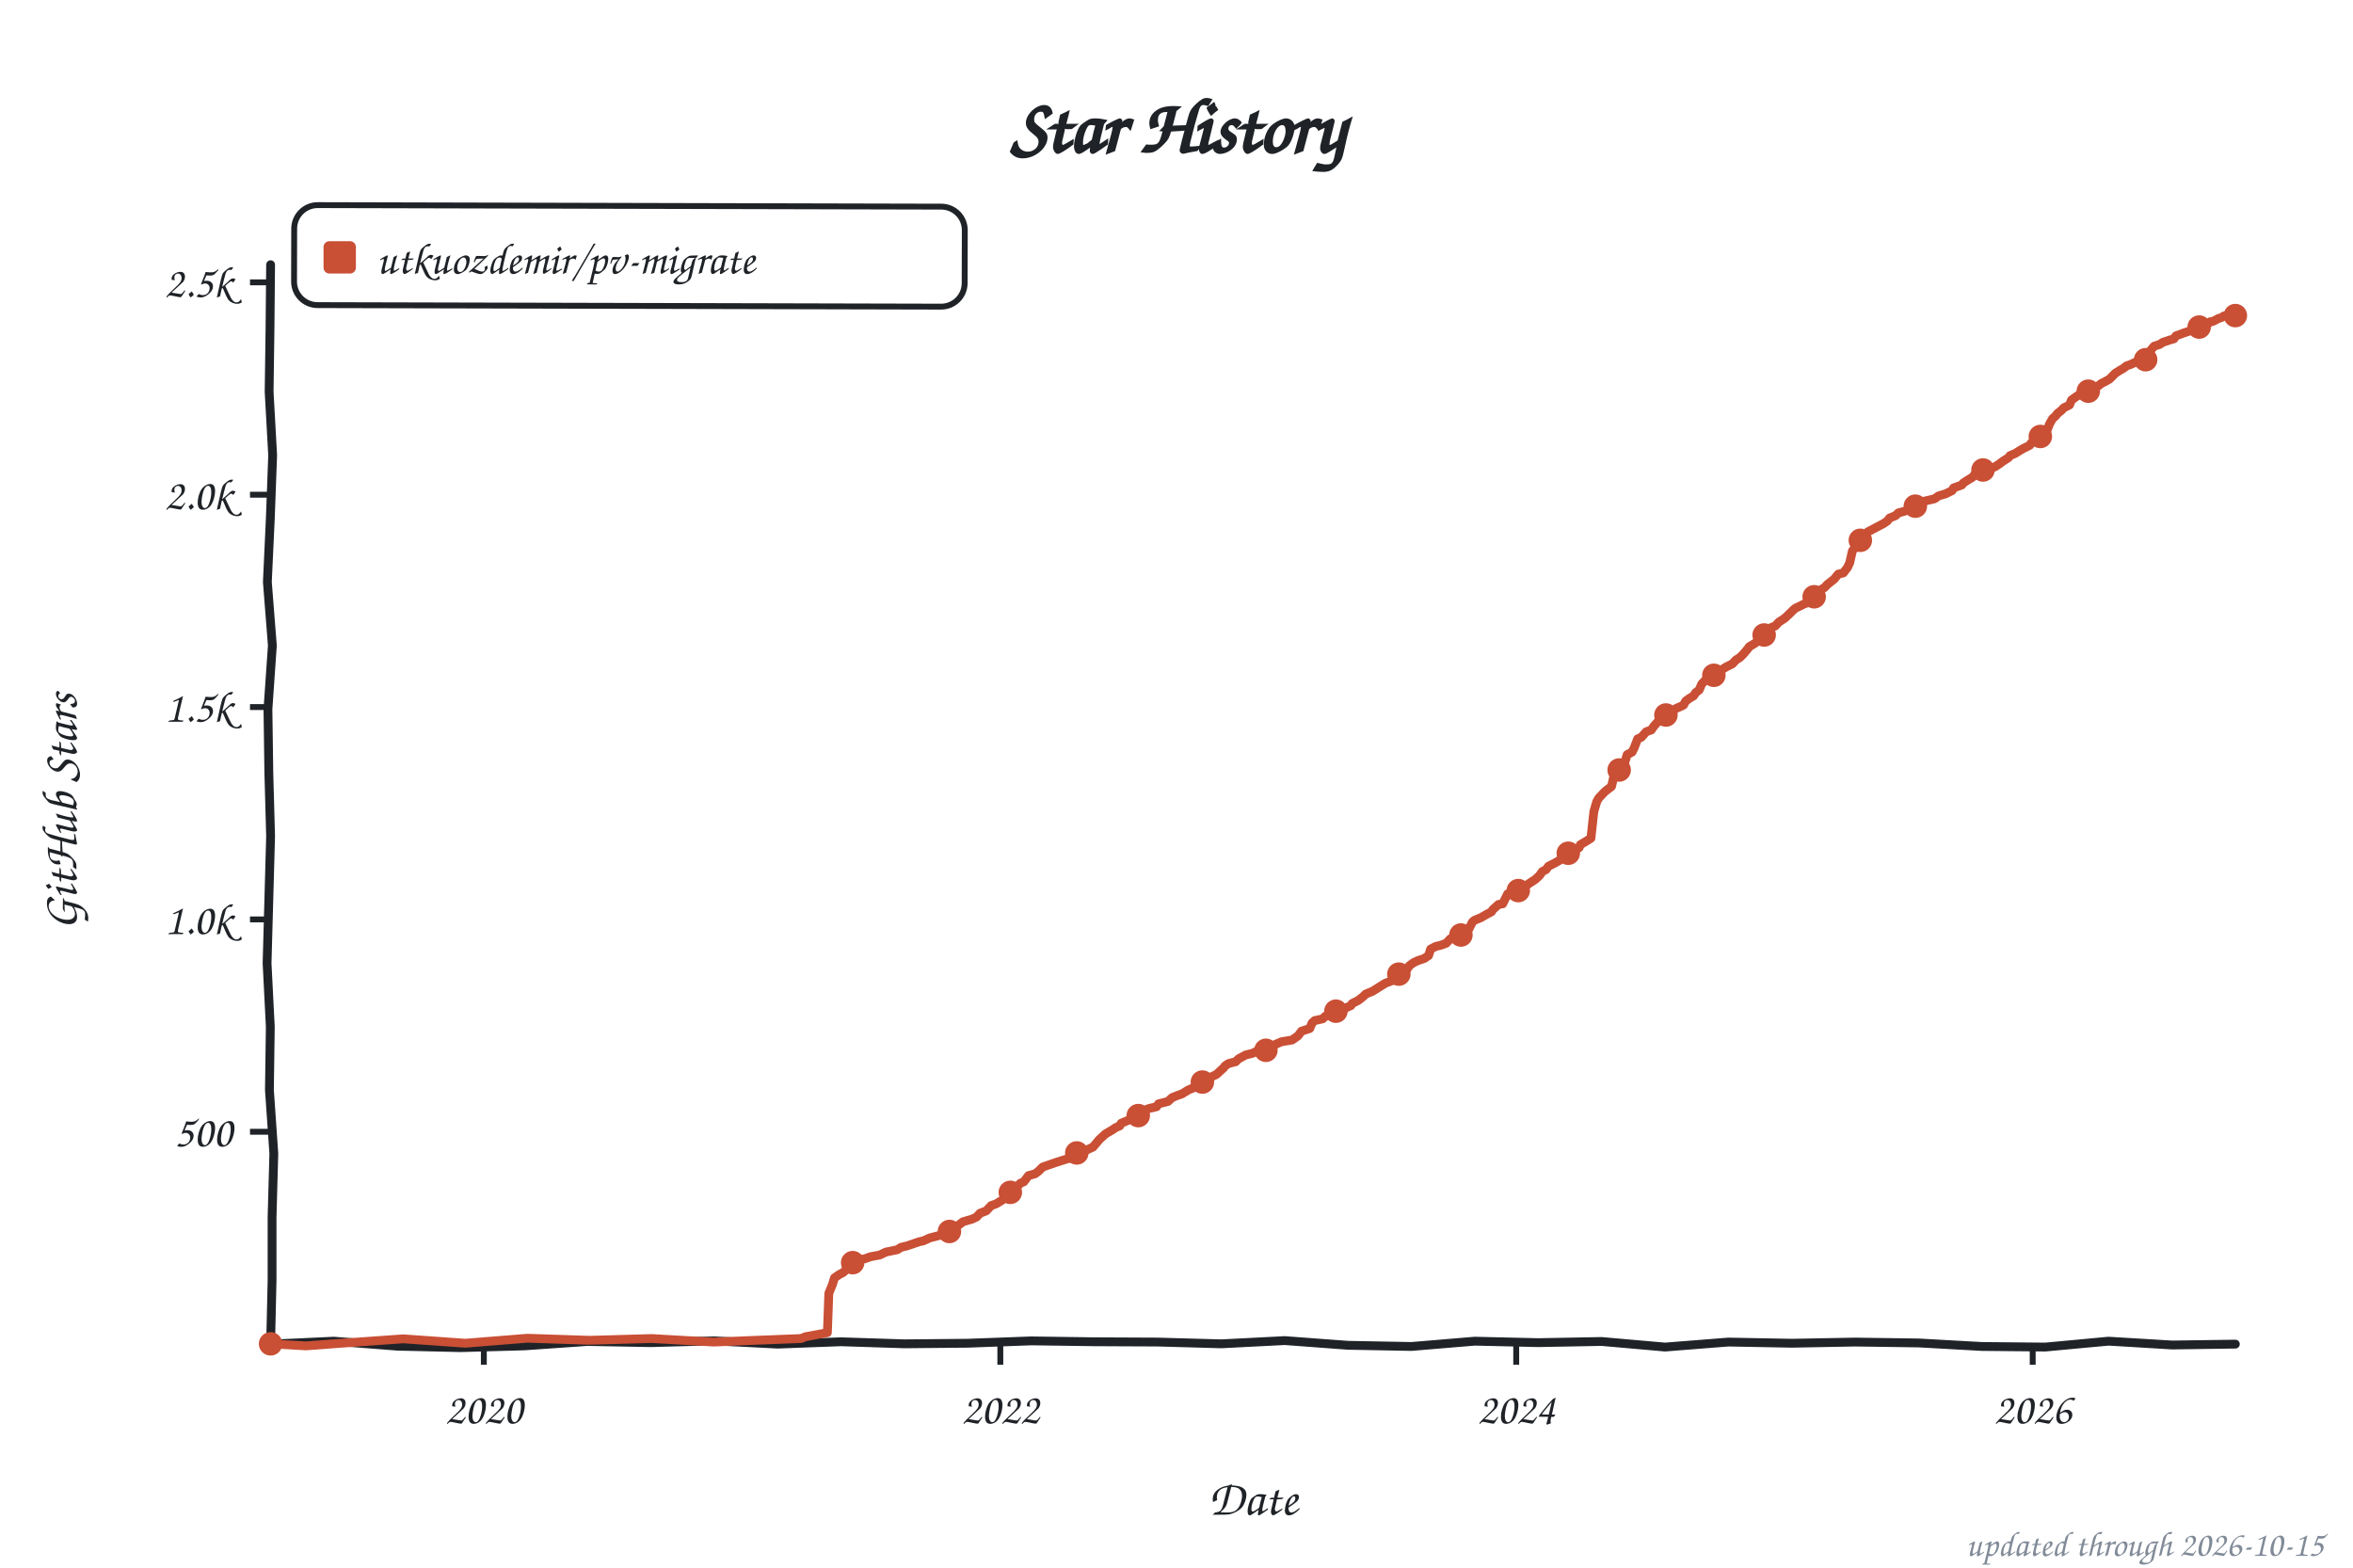
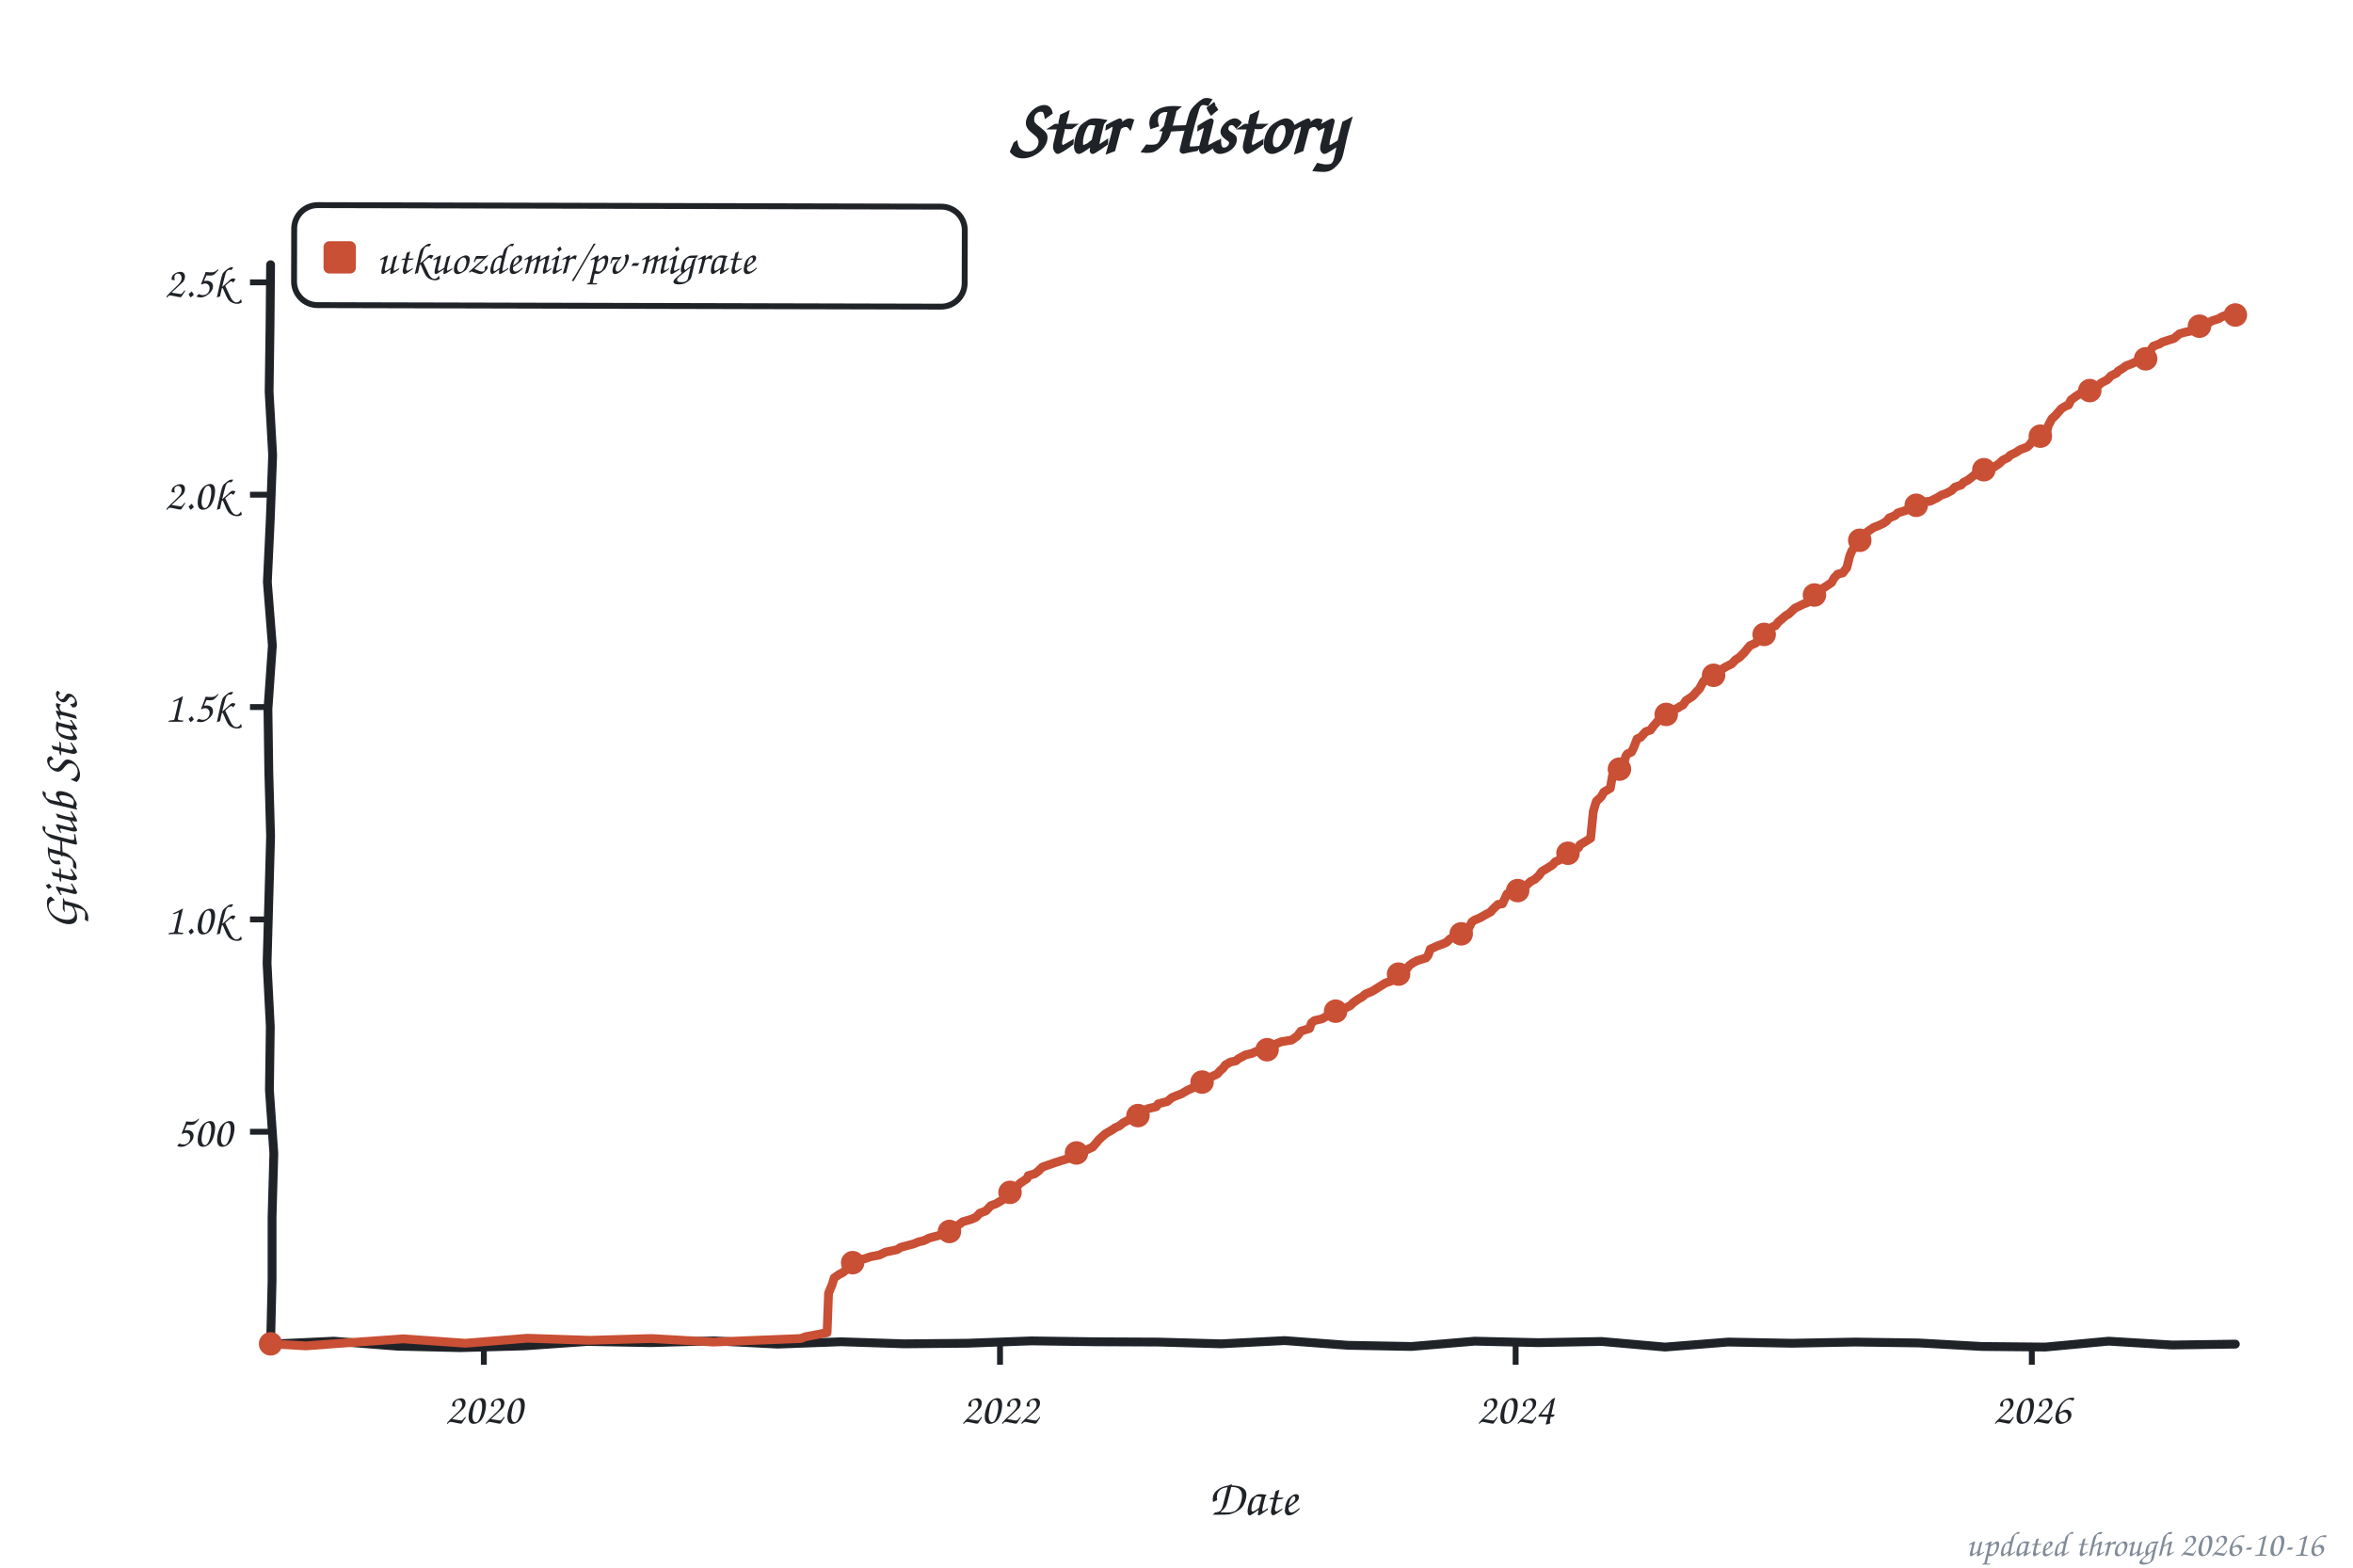
<svg xmlns="http://www.w3.org/2000/svg" width="800" height="533" viewBox="0 0 800 533" role="img" aria-label="Star history of utkuozdemir/pv-migrate">
  <style>text{font-family:"Comic Sans MS","Chalkboard SE","Comic Neue","Marker Felt",cursive}</style>
  <text x="400" y="52" font-size="26" font-weight="bold" text-anchor="middle" fill="#1f2328">Star History</text>
  <rect x="100" y="70" width="228" height="34" rx="8" fill="none" stroke="#1f2328" stroke-width="2" transform="rotate(0.14 214 87)" />
  <rect x="110" y="82" width="11" height="11" rx="2" fill="#c94f35" />
  <text x="128" y="93" font-size="15" fill="#1f2328" textLength="189" lengthAdjust="spacingAndGlyphs">utkuozdemir/pv-migrate</text>
  <line x1="85" y1="384.8" x2="92" y2="384.8" stroke="#1f2328" stroke-width="2" />
  <text x="79" y="389.8" font-size="15" text-anchor="end" fill="#1f2328">500</text>
  <line x1="85" y1="312.6" x2="92" y2="312.6" stroke="#1f2328" stroke-width="2" />
  <text x="79" y="317.6" font-size="15" text-anchor="end" fill="#1f2328">1.0k</text>
  <line x1="85" y1="240.4" x2="92" y2="240.4" stroke="#1f2328" stroke-width="2" />
  <text x="79" y="245.4" font-size="15" text-anchor="end" fill="#1f2328">1.5k</text>
  <line x1="85" y1="168.2" x2="92" y2="168.2" stroke="#1f2328" stroke-width="2" />
  <text x="79" y="173.2" font-size="15" text-anchor="end" fill="#1f2328">2.0k</text>
  <line x1="85" y1="96.0" x2="92" y2="96.0" stroke="#1f2328" stroke-width="2" />
  <text x="79" y="101.0" font-size="15" text-anchor="end" fill="#1f2328">2.5k</text>
  <line x1="164.5" y1="457" x2="164.5" y2="464" stroke="#1f2328" stroke-width="2" />
  <text x="164.5" y="484" font-size="15" text-anchor="middle" fill="#1f2328">2020</text>
-   <line x1="340.1" y1="457" x2="340.1" y2="464" stroke="#1f2328" stroke-width="2" />
-   <text x="340.1" y="484" font-size="15" text-anchor="middle" fill="#1f2328">2022</text>
-   <line x1="515.5" y1="457" x2="515.5" y2="464" stroke="#1f2328" stroke-width="2" />
-   <text x="515.5" y="484" font-size="15" text-anchor="middle" fill="#1f2328">2024</text>
-   <line x1="691.1" y1="457" x2="691.1" y2="464" stroke="#1f2328" stroke-width="2" />
-   <text x="691.1" y="484" font-size="15" text-anchor="middle" fill="#1f2328">2026</text>
+   <line x1="340.0" y1="457" x2="340.0" y2="464" stroke="#1f2328" stroke-width="2" />
+   <text x="340.0" y="484" font-size="15" text-anchor="middle" fill="#1f2328">2022</text>
+   <line x1="515.3" y1="457" x2="515.3" y2="464" stroke="#1f2328" stroke-width="2" />
+   <text x="515.3" y="484" font-size="15" text-anchor="middle" fill="#1f2328">2024</text>
+   <line x1="690.8" y1="457" x2="690.8" y2="464" stroke="#1f2328" stroke-width="2" />
+   <text x="690.8" y="484" font-size="15" text-anchor="middle" fill="#1f2328">2026</text>
  <text x="426" y="515" font-size="17" text-anchor="middle" fill="#1f2328">Date</text>
  <text x="26" y="276" font-size="17" text-anchor="middle" fill="#1f2328" transform="rotate(-90 26 276)">GitHub Stars</text>
  <path d="M 92.0,90.0 L 91.8,111.6 L 91.5,133.2 L 92.7,154.8 L 91.9,176.4 L 90.9,197.9 L 92.6,219.5 L 91.1,241.1 L 91.4,262.7 L 92.0,284.3 L 91.4,305.9 L 90.8,327.5 L 91.9,349.1 L 91.6,370.6 L 93.1,392.2 L 92.5,413.8 L 92.5,435.4 L 92.0,457.0 L 113.5,456.0 L 135.1,457.7 L 156.6,458.2 L 178.2,457.6 L 199.7,456.1 L 221.3,456.5 L 242.8,455.9 L 264.4,457.0 L 285.9,456.2 L 307.5,456.9 L 329.0,456.7 L 350.6,455.9 L 372.1,456.2 L 393.7,456.3 L 415.2,456.9 L 436.8,455.8 L 458.3,457.4 L 479.9,457.8 L 501.4,456.0 L 523.0,456.5 L 544.5,456.1 L 566.1,458.0 L 587.6,456.3 L 609.2,456.7 L 630.7,456.3 L 652.3,456.6 L 673.8,457.8 L 695.4,458.0 L 716.9,456.0 L 738.5,457.3 L 760.0,457.0" fill="none" stroke="#1f2328" stroke-width="3" stroke-linecap="round" stroke-linejoin="round" />
-   <path d="M 92.0,456.9 L 104.0,457.6 L 116.0,456.7 L 137.1,455.2 L 158.2,456.7 L 179.3,455.0 L 200.4,455.7 L 221.5,455.1 L 242.6,456.3 L 257.0,455.7 L 272.4,455.1 L 273.8,454.5 L 281.3,453.1 L 281.8,439.7 L 283.0,436.8 L 283.7,434.5 L 285.4,433.3 L 286.6,432.7 L 287.5,431.9 L 288.5,429.6 L 291.4,428.4 L 294.0,428.0 L 295.9,427.3 L 299.1,426.7 L 301.2,425.7 L 305.1,424.9 L 306.3,424.1 L 308.4,423.6 L 312.5,422.2 L 313.9,421.9 L 316.1,420.9 L 320.7,419.7 L 322.1,418.9 L 324.3,417.9 L 325.7,416.7 L 327.4,415.4 L 330.5,414.5 L 332.0,413.8 L 333.2,412.5 L 335.3,411.7 L 337.0,409.9 L 338.7,409.3 L 340.8,408.0 L 341.6,407.0 L 342.8,406.3 L 344.7,404.0 L 345.9,403.4 L 346.9,402.3 L 348.1,401.8 L 349.7,399.7 L 351.9,399.1 L 353.1,398.2 L 354.5,396.8 L 356.5,396.1 L 359.1,395.2 L 362.9,394.0 L 363.9,393.8 L 365.1,392.3 L 367.3,391.7 L 369.0,391.2 L 371.6,390.0 L 372.8,388.6 L 373.8,387.4 L 375.9,385.5 L 378.3,384.1 L 379.3,383.4 L 380.7,382.8 L 381.2,381.9 L 383.6,380.9 L 384.8,380.5 L 386.5,379.6 L 387.9,378.7 L 389.6,377.3 L 390.6,376.9 L 393.2,376.3 L 393.9,375.3 L 397.1,374.5 L 398.5,373.2 L 400.2,372.5 L 401.9,371.9 L 404.0,370.6 L 405.9,369.8 L 406.9,368.8 L 409.5,367.6 L 410.3,366.8 L 411.7,366.2 L 413.6,365.3 L 415.1,363.9 L 416.0,363.1 L 416.5,362.4 L 417.7,361.6 L 420.1,361.0 L 421.1,360.0 L 423.5,358.7 L 425.9,358.1 L 427.1,357.5 L 430.9,356.9 L 432.4,356.1 L 433.6,355.1 L 435.7,354.2 L 439.3,353.6 L 441.3,352.2 L 442.5,350.6 L 445.3,349.7 L 446.1,347.8 L 447.0,347.0 L 449.7,346.4 L 450.6,345.5 L 453.3,344.9 L 455.2,343.5 L 457.1,342.9 L 459.3,341.9 L 459.7,341.2 L 461.7,340.2 L 463.4,338.9 L 464.3,338.0 L 466.7,337.0 L 468.6,335.8 L 471.0,334.3 L 473.4,333.4 L 474.6,332.7 L 475.6,331.2 L 477.8,330.4 L 479.2,328.3 L 480.6,327.3 L 482.1,326.6 L 484.2,325.9 L 485.7,324.9 L 486.4,322.7 L 488.1,321.8 L 489.8,321.4 L 491.7,320.7 L 493.1,319.2 L 494.8,318.5 L 496.7,317.9 L 498.7,316.8 L 499.4,315.9 L 500.6,313.5 L 501.3,312.9 L 503.5,312.0 L 505.4,310.9 L 507.1,310.0 L 507.5,309.3 L 509.5,307.5 L 510.9,307.3 L 512.6,303.9 L 515.5,303.4 L 516.9,302.6 L 517.9,301.6 L 519.3,300.8 L 520.0,300.3 L 522.0,299.0 L 523.4,297.7 L 524.4,296.3 L 525.6,295.7 L 526.5,294.5 L 528.7,293.4 L 530.4,292.4 L 530.8,292.0 L 532.0,290.5 L 534.5,289.6 L 536.9,288.2 L 537.3,287.2 L 539.0,286.2 L 540.9,285.0 L 541.9,275.9 L 542.9,272.5 L 543.6,271.3 L 545.5,269.3 L 546.2,268.7 L 547.9,267.4 L 548.9,263.1 L 550.5,261.8 L 551.3,260.9 L 552.2,260.0 L 553.2,256.6 L 554.9,255.7 L 555.6,254.3 L 556.8,251.2 L 558.0,250.7 L 559.7,248.8 L 561.4,248.2 L 562.3,246.9 L 564.0,245.0 L 565.9,243.7 L 566.6,242.9 L 568.6,241.7 L 570.0,240.8 L 571.2,240.3 L 572.4,239.7 L 573.1,238.4 L 574.3,237.5 L 575.8,236.6 L 576.5,235.5 L 577.7,234.6 L 578.6,232.5 L 580.1,231.0 L 581.5,230.0 L 583.2,229.1 L 583.9,228.4 L 585.4,227.7 L 586.8,226.8 L 589.0,225.7 L 590.2,224.4 L 591.6,223.5 L 592.8,222.3 L 594.3,220.5 L 594.7,219.9 L 596.7,218.7 L 597.9,217.7 L 599.5,216.0 L 601.5,214.4 L 601.9,213.5 L 603.6,212.8 L 604.8,211.5 L 606.8,210.2 L 608.2,208.9 L 609.6,207.5 L 610.4,206.8 L 612.3,205.9 L 613.5,205.3 L 614.4,205.0 L 615.6,203.6 L 616.8,202.9 L 618.3,201.6 L 618.8,200.7 L 620.4,199.7 L 621.2,198.8 L 623.6,196.9 L 625.0,195.2 L 626.7,194.8 L 628.1,193.0 L 628.9,191.3 L 629.8,187.3 L 631.0,185.8 L 631.7,184.5 L 632.5,183.7 L 633.7,182.6 L 635.1,180.8 L 636.8,179.9 L 638.7,178.9 L 640.4,178.0 L 641.6,177.2 L 642.5,176.1 L 644.5,175.3 L 645.4,174.4 L 647.6,173.8 L 648.8,173.3 L 650.5,172.7 L 651.7,171.8 L 652.9,170.7 L 657.7,169.6 L 659.1,168.6 L 661.5,167.9 L 663.7,166.8 L 664.2,165.9 L 667.0,164.9 L 667.5,164.2 L 669.4,163.0 L 670.6,162.3 L 671.8,160.8 L 673.8,160.0 L 676.9,159.2 L 678.3,158.7 L 679.8,157.7 L 681.0,156.8 L 682.9,155.6 L 683.4,154.9 L 685.1,154.2 L 686.7,153.2 L 687.7,152.6 L 690.1,151.4 L 690.6,150.6 L 692.5,149.7 L 693.7,148.4 L 695.6,147.3 L 696.8,144.2 L 697.8,142.4 L 699.0,141.3 L 699.5,140.6 L 700.9,139.5 L 701.6,138.7 L 703.6,137.7 L 704.3,136.0 L 706.0,134.8 L 707.2,134.0 L 709.1,133.3 L 710.8,132.8 L 711.7,131.8 L 713.4,131.2 L 714.4,130.4 L 716.0,129.6 L 717.2,128.9 L 719.2,126.9 L 720.6,126.0 L 722.0,125.2 L 723.0,124.4 L 724.2,124.0 L 726.6,122.9 L 728.5,122.6 L 730.5,121.7 L 731.2,119.1 L 732.4,117.7 L 734.3,117.1 L 735.3,116.4 L 737.7,115.6 L 739.1,115.2 L 739.8,114.2 L 742.5,113.2 L 744.6,112.5 L 745.6,112.3 L 747.0,111.5 L 748.0,110.9 L 748.5,110.7 L 749.7,110.6 L 750.6,110.2 L 751.4,109.4 L 752.3,109.3 L 753.5,108.7 L 754.2,108.3 L 755.2,108.0 L 756.2,107.4 L 757.1,107.3 L 758.1,107.3 L 759.3,107.4 L 760.0,107.3" fill="none" stroke="#c94f35" stroke-width="3" stroke-linecap="round" stroke-linejoin="round" />
+   <path d="M 92.0,456.9 L 104.0,457.6 L 116.0,456.7 L 137.1,455.2 L 158.2,456.7 L 179.3,455.0 L 200.4,455.7 L 221.5,455.1 L 242.6,456.3 L 257.0,455.7 L 272.3,455.1 L 273.8,454.5 L 281.2,453.1 L 281.7,439.7 L 282.9,436.8 L 283.6,434.5 L 285.3,433.3 L 286.5,432.7 L 287.5,431.9 L 288.4,429.6 L 291.3,428.4 L 293.9,428.0 L 295.9,427.3 L 299.0,426.7 L 301.1,425.7 L 305.0,424.9 L 306.2,424.1 L 310.7,422.9 L 312.4,422.2 L 313.9,421.9 L 316.0,420.9 L 320.6,419.7 L 322.0,418.9 L 324.2,417.9 L 325.6,416.7 L 327.3,415.4 L 330.4,414.5 L 331.9,413.8 L 333.1,412.5 L 335.2,411.7 L 336.9,409.9 L 338.6,409.3 L 340.8,408.0 L 341.5,407.0 L 342.7,406.3 L 344.6,404.0 L 345.8,403.4 L 346.8,402.3 L 349.2,400.7 L 349.6,399.7 L 351.8,399.1 L 353.0,398.2 L 354.4,396.8 L 356.4,396.1 L 359.0,395.2 L 362.8,394.0 L 363.8,393.8 L 365.0,392.3 L 367.2,391.7 L 368.9,391.2 L 371.5,390.0 L 372.7,388.6 L 373.7,387.4 L 375.8,385.5 L 378.2,384.1 L 379.2,383.4 L 380.6,382.8 L 381.8,381.8 L 383.5,380.9 L 385.9,379.9 L 386.6,379.5 L 387.8,378.7 L 389.5,377.3 L 390.5,376.9 L 393.1,376.3 L 393.8,375.3 L 396.9,374.5 L 398.4,373.2 L 400.1,372.5 L 401.7,371.9 L 403.9,370.6 L 405.8,369.8 L 406.8,368.8 L 409.4,367.6 L 410.2,366.8 L 411.6,366.2 L 413.8,365.2 L 415.0,363.9 L 415.9,363.1 L 416.6,362.1 L 418.3,361.1 L 420.2,360.7 L 421.0,360.0 L 423.4,358.7 L 425.8,358.1 L 427.0,357.5 L 430.8,356.9 L 432.2,356.1 L 433.4,355.1 L 435.6,354.2 L 439.2,353.6 L 441.1,352.2 L 442.3,350.6 L 445.2,349.7 L 445.9,347.8 L 446.9,347.0 L 449.5,346.4 L 451.2,345.4 L 453.4,344.5 L 455.5,343.4 L 457.9,342.5 L 459.1,341.9 L 460.1,340.9 L 461.8,339.7 L 463.2,338.9 L 464.2,338.0 L 466.6,337.0 L 468.5,335.8 L 470.9,334.3 L 473.3,333.4 L 474.5,332.7 L 475.5,331.2 L 477.6,330.4 L 479.1,328.3 L 480.5,327.3 L 481.9,326.6 L 484.8,325.7 L 485.5,324.9 L 486.3,322.7 L 488.7,321.6 L 490.4,321.0 L 491.8,320.4 L 493.0,319.2 L 495.9,318.1 L 497.1,317.2 L 498.5,316.8 L 499.2,315.9 L 500.4,313.5 L 501.2,312.9 L 503.3,312.0 L 505.2,310.9 L 506.9,310.0 L 507.4,309.3 L 509.3,307.5 L 510.8,307.3 L 512.4,303.9 L 515.3,303.4 L 516.8,302.6 L 517.7,301.6 L 519.2,300.8 L 520.4,299.7 L 521.8,299.0 L 523.2,297.7 L 524.2,296.3 L 525.9,295.3 L 527.8,294.1 L 528.8,293.0 L 530.2,292.4 L 530.7,292.0 L 531.9,290.5 L 534.3,289.6 L 536.7,288.2 L 537.2,287.2 L 538.9,286.2 L 540.8,285.0 L 541.7,275.9 L 542.7,272.5 L 544.4,270.9 L 545.3,269.3 L 547.5,268.0 L 548.2,263.8 L 549.4,262.6 L 550.4,261.8 L 551.8,260.5 L 552.8,257.0 L 553.3,256.3 L 554.7,255.7 L 555.4,254.3 L 556.6,251.2 L 557.8,250.7 L 559.5,248.8 L 561.2,248.2 L 562.1,246.9 L 563.8,245.0 L 565.7,243.7 L 566.5,242.9 L 568.4,241.7 L 570.5,240.7 L 571.0,240.3 L 572.2,239.7 L 573.2,238.2 L 574.9,237.1 L 575.6,236.6 L 576.8,235.2 L 577.8,234.2 L 579.2,231.6 L 580.6,230.4 L 581.4,230.0 L 583.0,229.1 L 583.8,228.4 L 585.2,227.7 L 586.6,226.8 L 588.8,225.7 L 590.0,224.4 L 591.4,223.5 L 593.1,221.8 L 594.3,220.3 L 595.0,219.5 L 597.0,218.6 L 597.9,217.0 L 599.4,216.0 L 601.3,214.4 L 602.7,213.1 L 603.7,212.7 L 604.6,211.5 L 607.3,209.2 L 608.0,208.9 L 609.7,207.3 L 610.2,206.8 L 612.1,205.9 L 613.3,205.3 L 614.3,205.0 L 615.5,203.6 L 616.7,202.9 L 618.1,201.6 L 618.6,200.7 L 620.3,199.7 L 622.7,198.1 L 623.6,196.5 L 624.8,195.2 L 626.5,194.8 L 627.9,193.0 L 628.9,189.0 L 629.6,187.3 L 630.8,185.8 L 631.5,184.5 L 632.7,183.2 L 633.9,182.1 L 634.9,180.8 L 637.1,179.3 L 638.7,178.7 L 640.2,178.0 L 641.4,177.2 L 642.3,176.1 L 644.3,175.3 L 645.2,174.4 L 648.1,173.5 L 649.1,173.1 L 650.5,172.5 L 651.9,170.9 L 656.3,170.4 L 658.7,169.2 L 660.1,168.3 L 661.6,167.8 L 663.5,166.8 L 664.7,165.6 L 666.8,164.9 L 667.6,164.0 L 669.0,163.3 L 670.7,162.0 L 672.1,160.7 L 674.0,159.8 L 676.7,159.2 L 678.1,158.7 L 679.6,157.7 L 681.0,156.4 L 682.7,155.6 L 683.4,154.8 L 685.3,153.9 L 686.8,152.9 L 689.2,152.0 L 689.9,151.4 L 690.8,150.2 L 692.3,149.7 L 694.2,147.8 L 695.9,146.8 L 696.4,144.7 L 697.6,142.4 L 698.8,141.3 L 699.5,140.5 L 700.9,138.9 L 702.4,138.0 L 703.3,137.7 L 704.1,136.0 L 705.7,134.8 L 707.4,133.7 L 709.1,133.1 L 710.5,132.8 L 711.5,131.8 L 713.4,131.1 L 714.4,130.2 L 716.5,129.1 L 717.7,127.8 L 719.7,126.8 L 720.1,126.2 L 721.6,125.3 L 722.8,124.4 L 724.7,123.7 L 726.4,122.9 L 728.8,122.4 L 730.2,121.7 L 731.2,119.0 L 732.1,117.7 L 734.3,116.9 L 735.0,116.4 L 737.4,115.6 L 739.1,115.1 L 741.0,113.5 L 742.7,113.0 L 745.1,112.5 L 745.8,111.9 L 746.8,111.5 L 747.8,110.9 L 749.0,110.7 L 749.9,110.3 L 750.4,110.2 L 751.4,109.4 L 752.3,109.0 L 753.3,108.7 L 754.5,108.3 L 755.2,107.8 L 756.4,107.3 L 757.1,107.3 L 758.1,107.3 L 759.0,107.4 L 760.0,107.1" fill="none" stroke="#c94f35" stroke-width="3" stroke-linecap="round" stroke-linejoin="round" />
  <circle cx="92.0" cy="456.9" r="4" fill="#c94f35" />
  <circle cx="289.9" cy="429.3" r="4" fill="#c94f35" />
  <circle cx="322.8" cy="418.7" r="4" fill="#c94f35" />
-   <circle cx="343.5" cy="405.4" r="4" fill="#c94f35" />
-   <circle cx="366.1" cy="392.0" r="4" fill="#c94f35" />
-   <circle cx="387.0" cy="379.3" r="4" fill="#c94f35" />
-   <circle cx="408.8" cy="367.9" r="4" fill="#c94f35" />
-   <circle cx="430.4" cy="357.1" r="4" fill="#c94f35" />
-   <circle cx="454.2" cy="343.8" r="4" fill="#c94f35" />
-   <circle cx="475.6" cy="331.2" r="4" fill="#c94f35" />
-   <circle cx="496.7" cy="317.9" r="4" fill="#c94f35" />
-   <circle cx="516.2" cy="302.8" r="4" fill="#c94f35" />
-   <circle cx="533.2" cy="290.1" r="4" fill="#c94f35" />
-   <circle cx="550.5" cy="261.8" r="4" fill="#c94f35" />
-   <circle cx="566.4" cy="243.1" r="4" fill="#c94f35" />
-   <circle cx="582.7" cy="229.6" r="4" fill="#c94f35" />
-   <circle cx="599.8" cy="215.9" r="4" fill="#c94f35" />
-   <circle cx="616.8" cy="202.9" r="4" fill="#c94f35" />
-   <circle cx="632.5" cy="183.7" r="4" fill="#c94f35" />
-   <circle cx="651.2" cy="172.1" r="4" fill="#c94f35" />
-   <circle cx="674.2" cy="159.8" r="4" fill="#c94f35" />
-   <circle cx="693.7" cy="148.4" r="4" fill="#c94f35" />
-   <circle cx="710.0" cy="133.0" r="4" fill="#c94f35" />
-   <circle cx="729.5" cy="122.3" r="4" fill="#c94f35" />
-   <circle cx="747.7" cy="111.2" r="4" fill="#c94f35" />
-   <circle cx="760.0" cy="107.3" r="4" fill="#c94f35" />
-   <text x="790" y="529" font-size="12" text-anchor="end" fill="#818b98">updated through 2026-10-15</text>
+   <circle cx="343.4" cy="405.4" r="4" fill="#c94f35" />
+   <circle cx="366.0" cy="392.0" r="4" fill="#c94f35" />
+   <circle cx="386.9" cy="379.3" r="4" fill="#c94f35" />
+   <circle cx="408.7" cy="367.9" r="4" fill="#c94f35" />
+   <circle cx="430.8" cy="356.9" r="4" fill="#c94f35" />
+   <circle cx="454.1" cy="343.8" r="4" fill="#c94f35" />
+   <circle cx="475.5" cy="331.2" r="4" fill="#c94f35" />
+   <circle cx="496.8" cy="317.5" r="4" fill="#c94f35" />
+   <circle cx="516.0" cy="302.8" r="4" fill="#c94f35" />
+   <circle cx="533.1" cy="290.1" r="4" fill="#c94f35" />
+   <circle cx="550.6" cy="261.5" r="4" fill="#c94f35" />
+   <circle cx="566.5" cy="242.9" r="4" fill="#c94f35" />
+   <circle cx="582.6" cy="229.6" r="4" fill="#c94f35" />
+   <circle cx="599.8" cy="215.7" r="4" fill="#c94f35" />
+   <circle cx="616.9" cy="202.3" r="4" fill="#c94f35" />
+   <circle cx="632.3" cy="183.7" r="4" fill="#c94f35" />
+   <circle cx="651.5" cy="171.8" r="4" fill="#c94f35" />
+   <circle cx="674.5" cy="159.7" r="4" fill="#c94f35" />
+   <circle cx="693.7" cy="148.3" r="4" fill="#c94f35" />
+   <circle cx="710.5" cy="132.8" r="4" fill="#c94f35" />
+   <circle cx="729.5" cy="122.0" r="4" fill="#c94f35" />
+   <circle cx="747.8" cy="110.9" r="4" fill="#c94f35" />
+   <circle cx="760.0" cy="107.1" r="4" fill="#c94f35" />
+   <text x="790" y="529" font-size="12" text-anchor="end" fill="#818b98">updated through 2026-10-16</text>
</svg>
